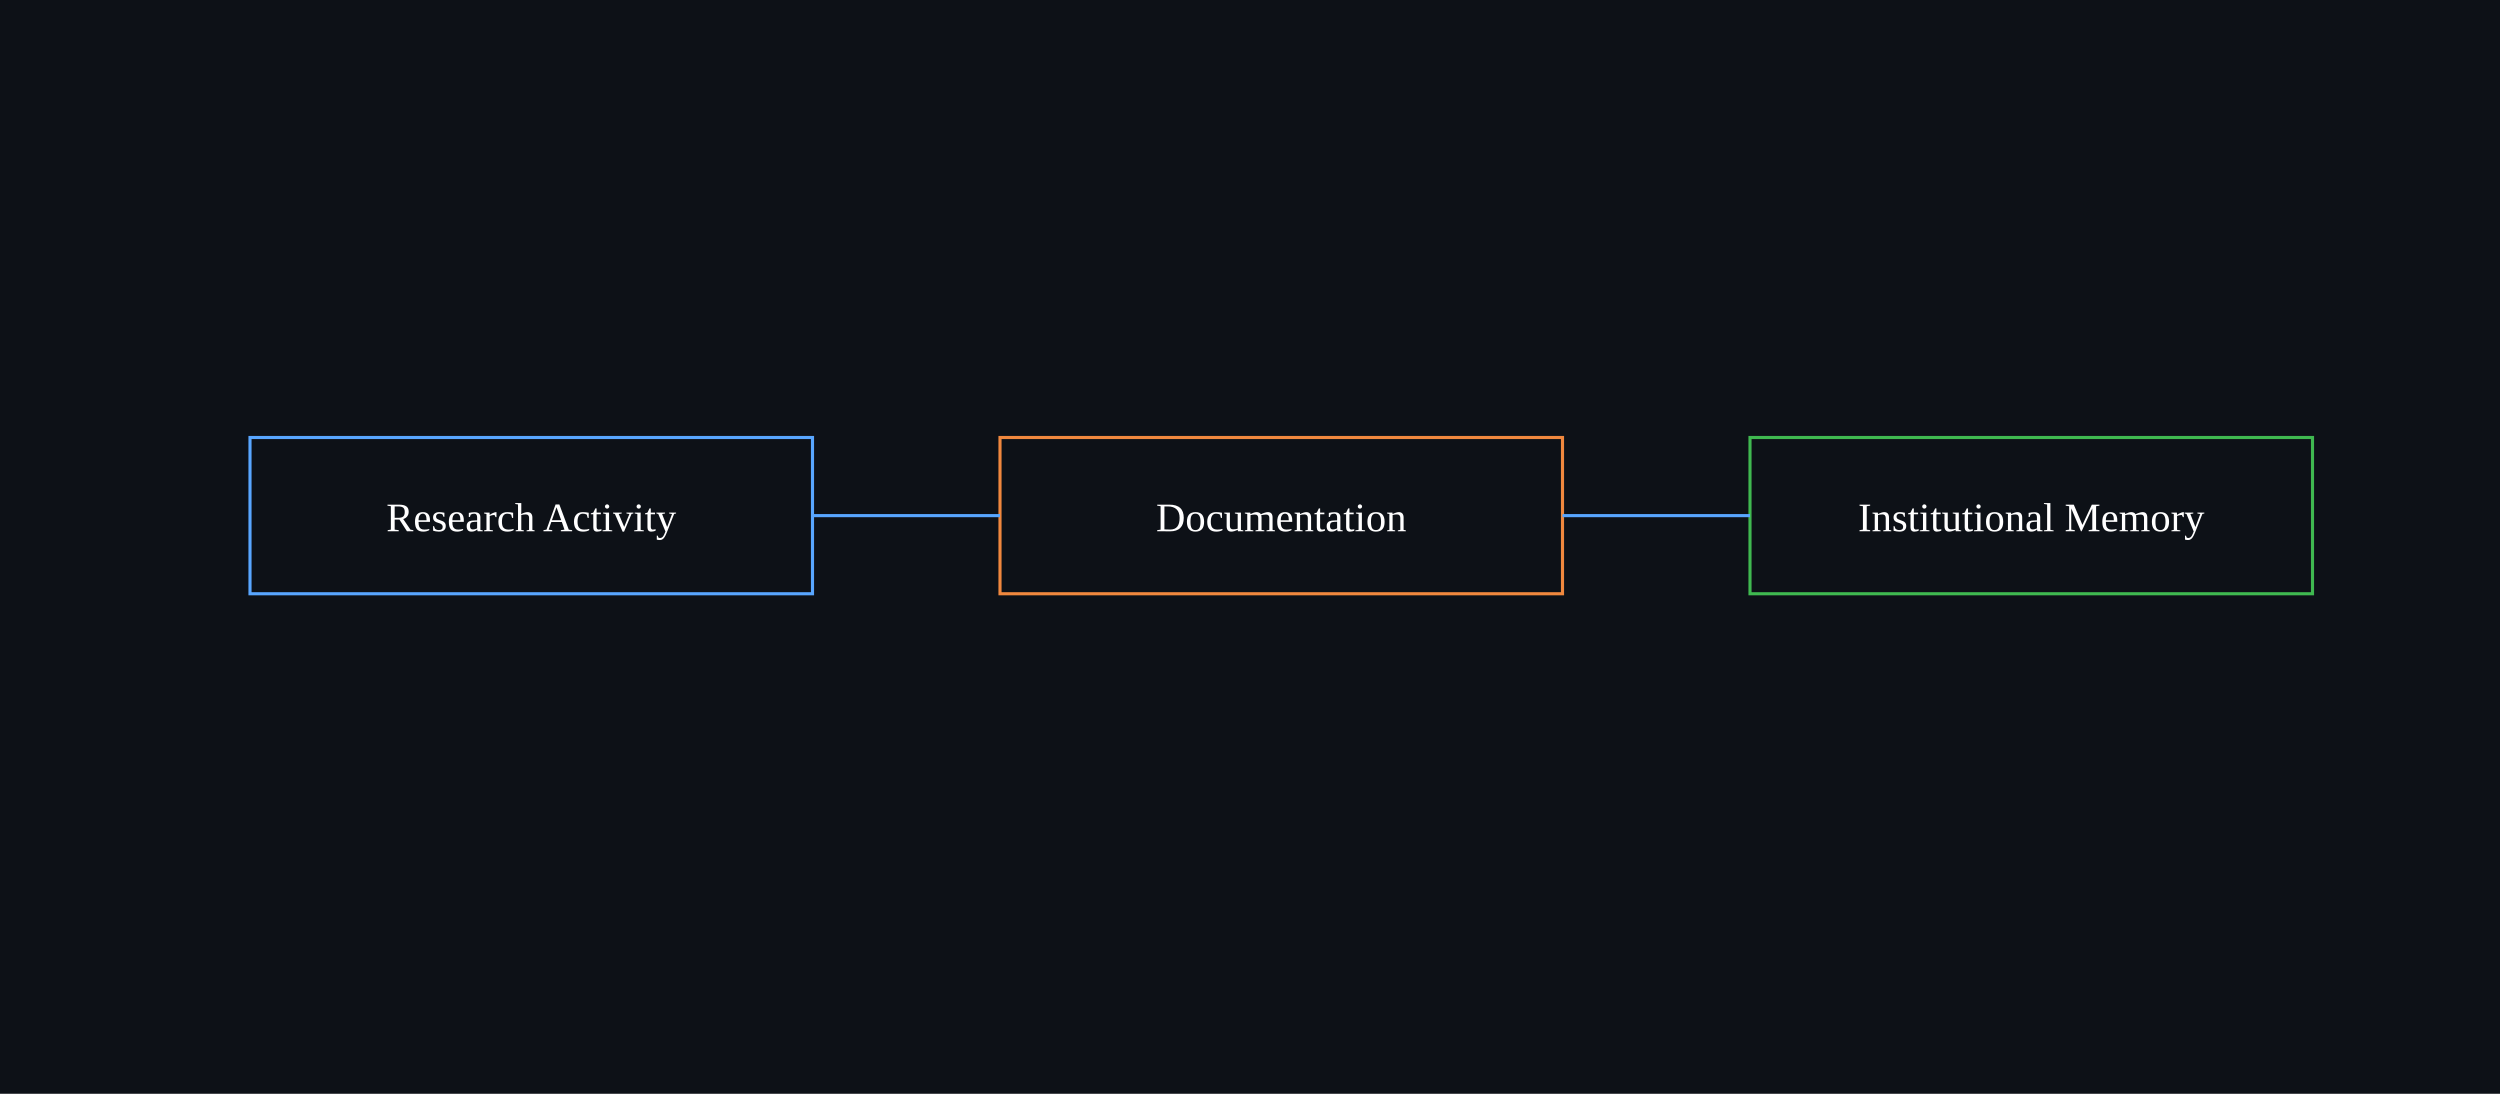
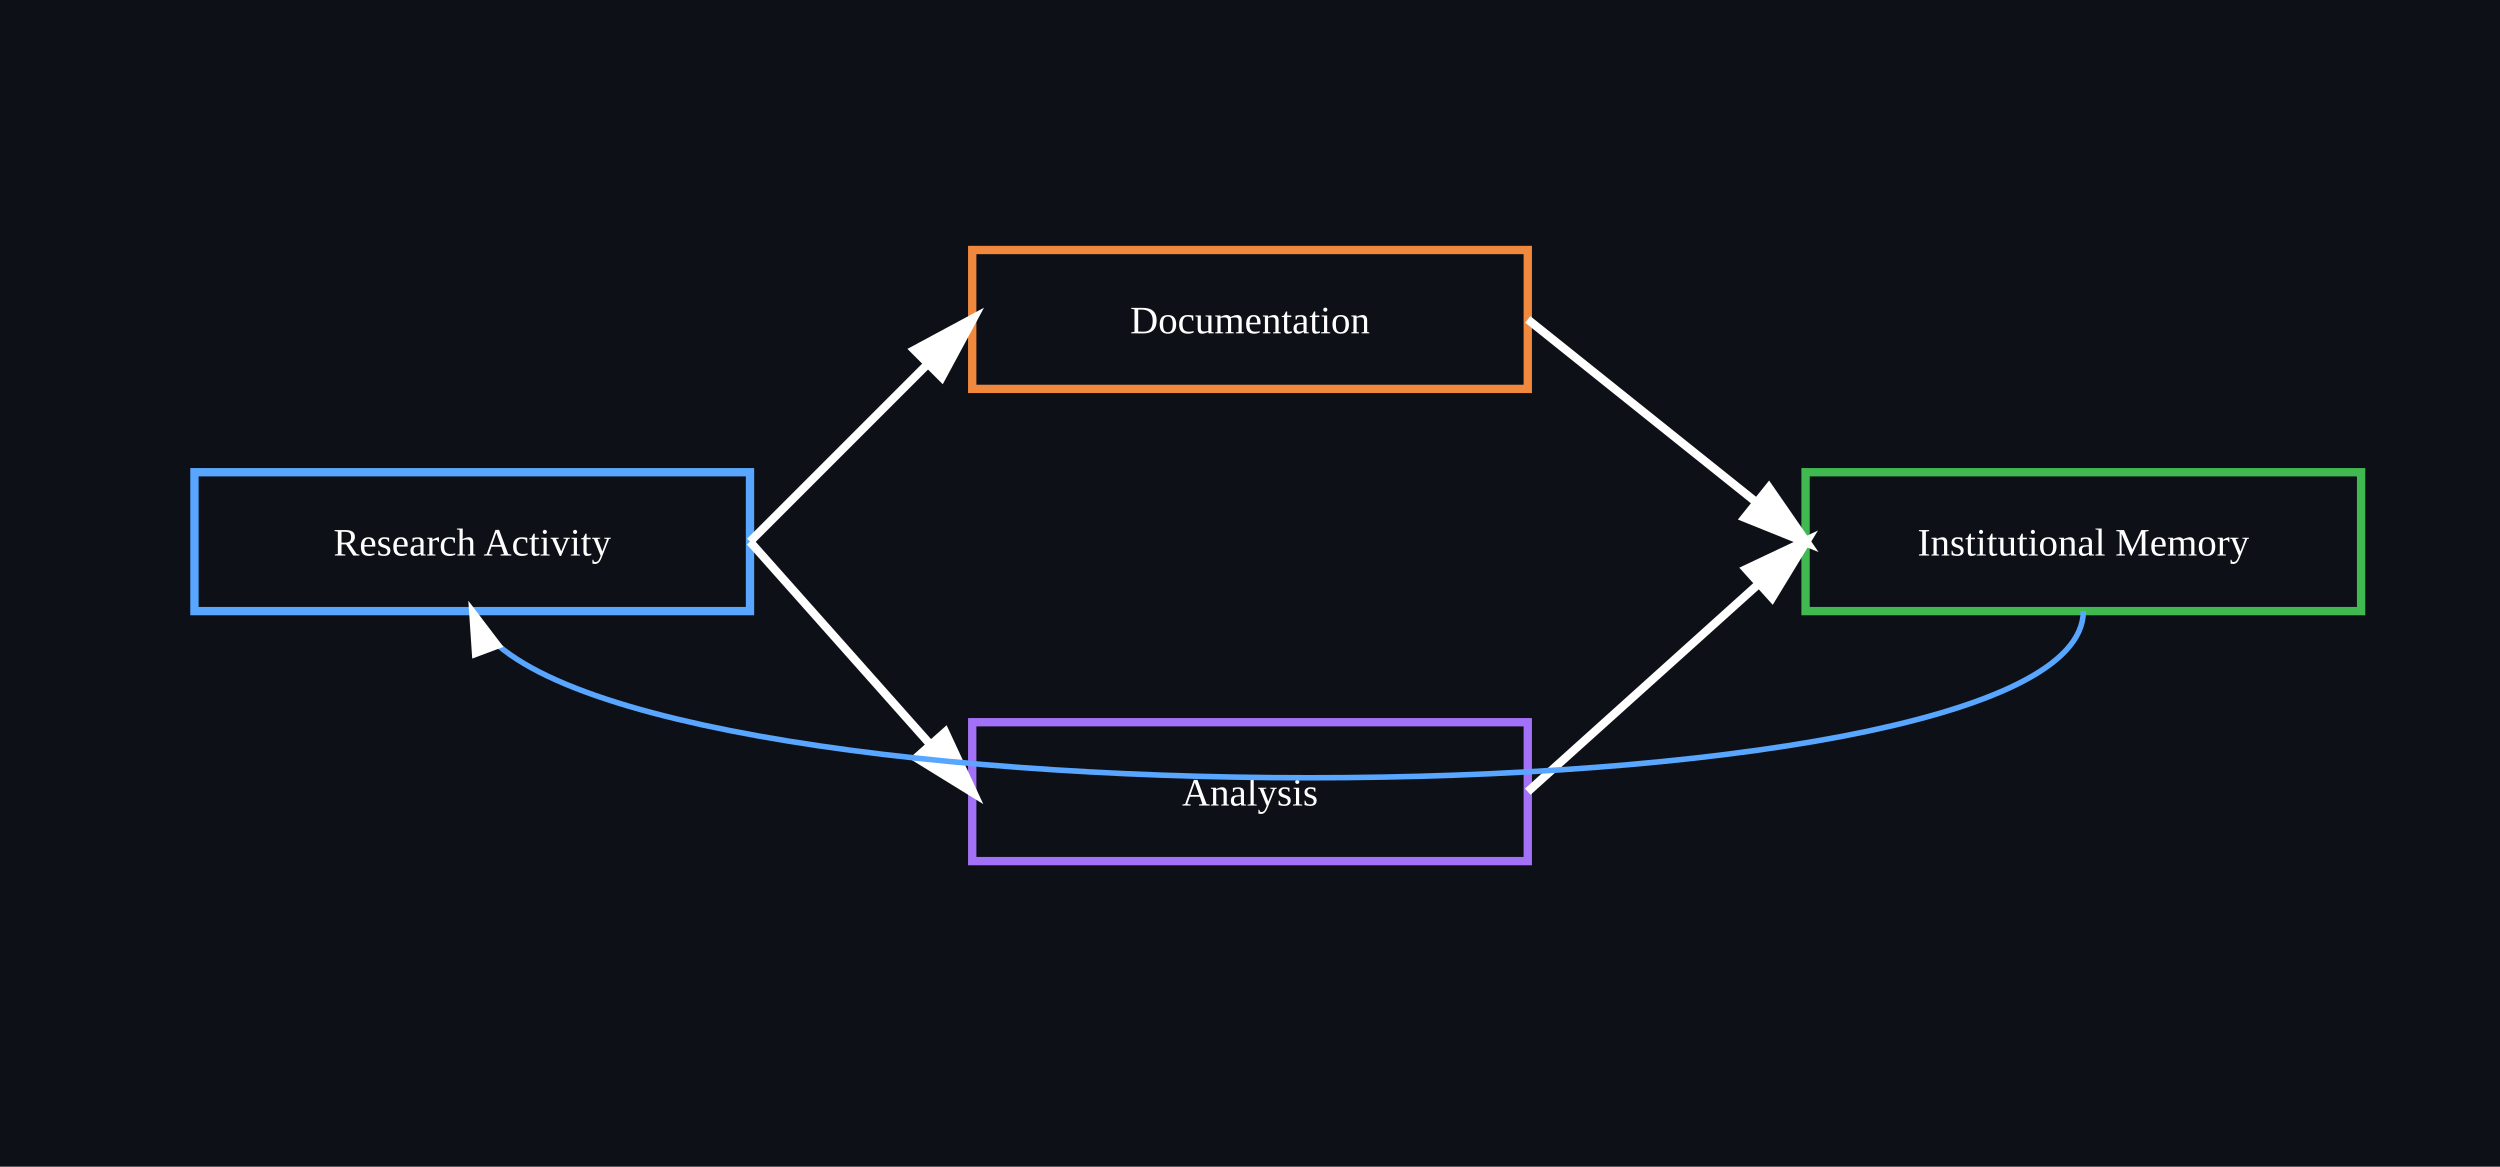
- <svg xmlns="http://www.w3.org/2000/svg" width="800" height="350">
+ <svg xmlns="http://www.w3.org/2000/svg" width="900" height="420">
  <rect width="100%" height="100%" fill="#0d1117" />
-   <rect x="80" y="140" width="180" height="50" fill="none" stroke="#58a6ff" />
-   <text x="170" y="170" fill="white" font-size="13" text-anchor="middle">Research Activity</text>
-   <rect x="320" y="140" width="180" height="50" fill="none" stroke="#f0883e" />
-   <text x="410" y="170" fill="white" font-size="13" text-anchor="middle">Documentation</text>
-   <rect x="560" y="140" width="180" height="50" fill="none" stroke="#3fb950" />
-   <text x="650" y="170" fill="white" font-size="13" text-anchor="middle">Institutional Memory</text>
-   <line x1="260" y1="165" x2="320" y2="165" stroke="#58a6ff" />
-   <line x1="500" y1="165" x2="560" y2="165" stroke="#58a6ff" />
+   <defs>
+     <marker id="arrow" markerWidth="10" markerHeight="10" refX="8" refY="3" orient="auto">
+       <polygon points="0 0, 10 3, 0 6" fill="#ffffff" />
+     </marker>
+   </defs>
+   <rect x="70" y="170" width="200" height="50" fill="#0d1117" stroke="#58a6ff" stroke-width="3" />
+   <text x="170" y="200" fill="white" font-size="14" text-anchor="middle">Research Activity</text>
+   <rect x="350" y="90" width="200" height="50" fill="#0d1117" stroke="#f0883e" stroke-width="3" />
+   <text x="450" y="120" fill="white" font-size="14" text-anchor="middle">Documentation</text>
+   <rect x="350" y="260" width="200" height="50" fill="#0d1117" stroke="#a371f7" stroke-width="3" />
+   <text x="450" y="290" fill="white" font-size="14" text-anchor="middle">Analysis</text>
+   <rect x="650" y="170" width="200" height="50" fill="#0d1117" stroke="#3fb950" stroke-width="3" />
+   <text x="750" y="200" fill="white" font-size="14" text-anchor="middle">Institutional Memory</text>
+   <line x1="270" y1="195" x2="350" y2="115" stroke="#ffffff" stroke-width="3" marker-end="url(#arrow)" />
+   <line x1="270" y1="195" x2="350" y2="285" stroke="#ffffff" stroke-width="3" marker-end="url(#arrow)" />
+   <line x1="550" y1="115" x2="650" y2="195" stroke="#ffffff" stroke-width="3" marker-end="url(#arrow)" />
+   <line x1="550" y1="285" x2="650" y2="195" stroke="#ffffff" stroke-width="3" marker-end="url(#arrow)" />
+   <path d="M750 220 C750 300 200 300 170 220" stroke="#58a6ff" stroke-width="2" fill="none" marker-end="url(#arrow)" />
</svg>
